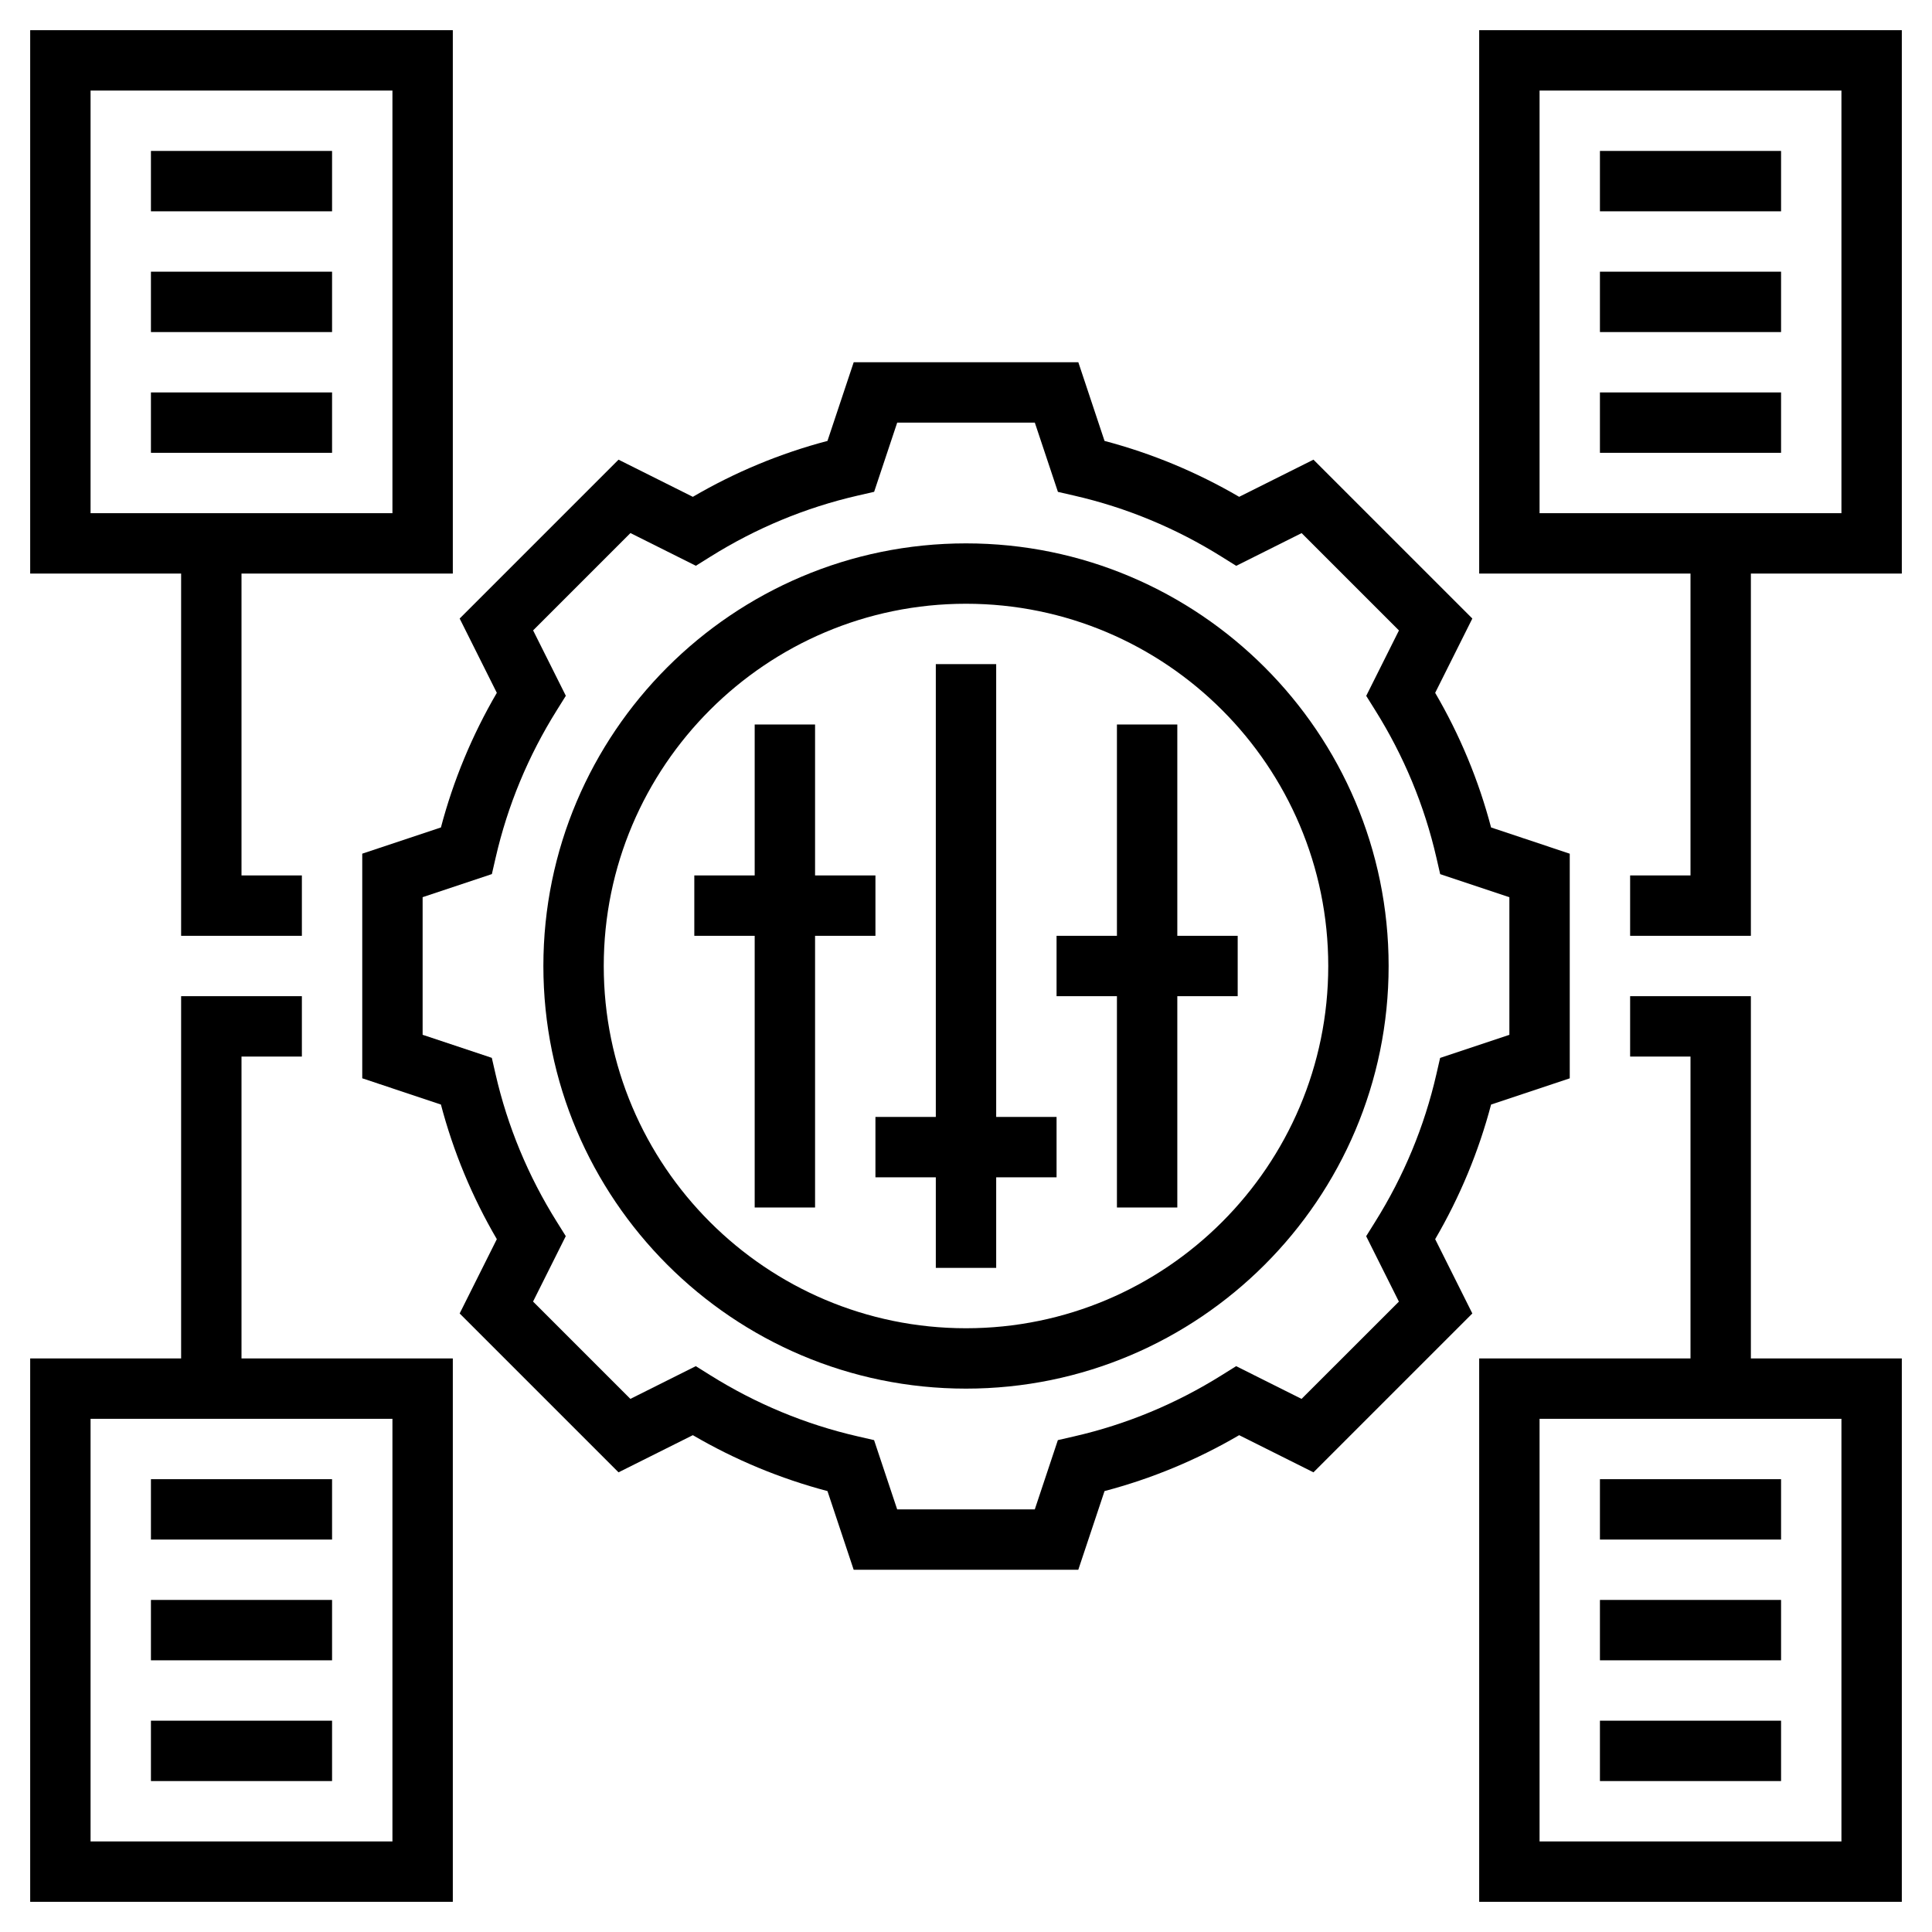
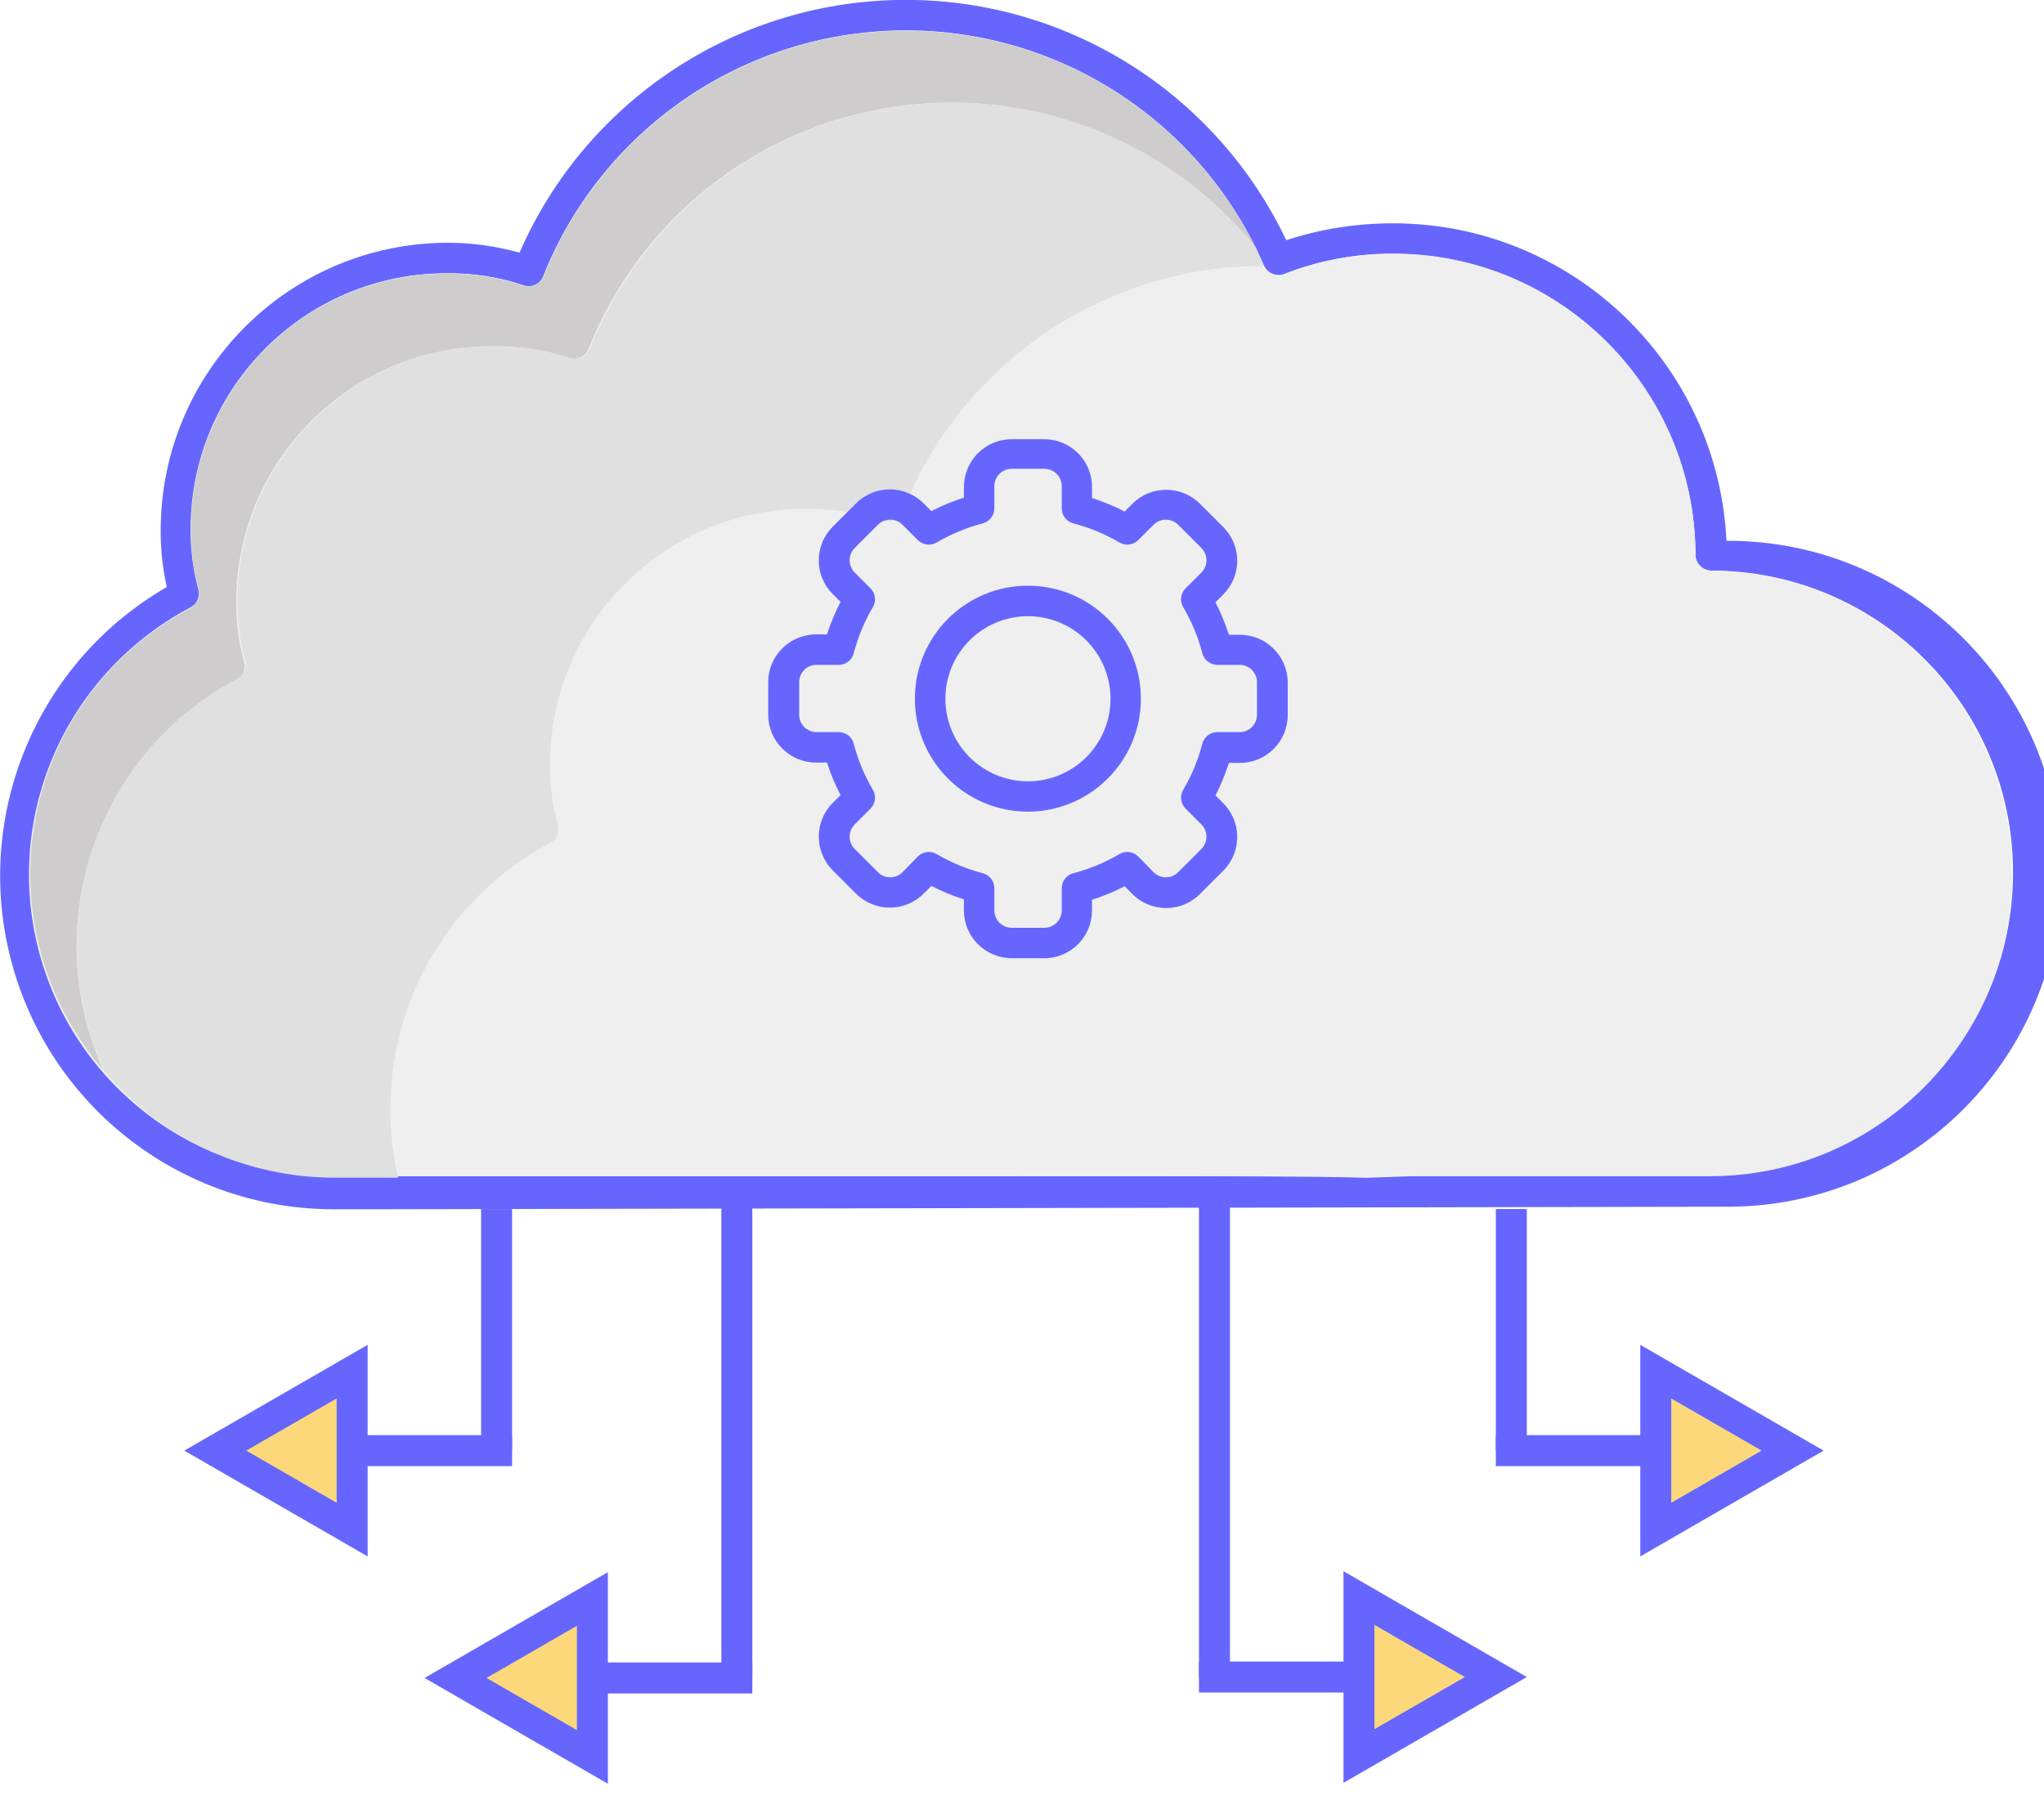
- <svg xmlns="http://www.w3.org/2000/svg" id="Layer_5" enable-background="new 0 0 64 64" height="512" viewBox="0 0 64 64" width="512">
-   <g>
-     <path d="m32 18c-7.72 0-14 6.28-14 14s6.28 14 14 14 14-6.28 14-14-6.28-14-14-14zm0 26c-6.617 0-12-5.383-12-12s5.383-12 12-12 12 5.383 12 12-5.383 12-12 12z" />
-     <path d="m49.394 36.59 2.606-.869v-7.441l-2.606-.869c-.411-1.561-1.032-3.057-1.852-4.46l1.231-2.461-5.263-5.263-2.461 1.231c-1.403-.819-2.899-1.44-4.46-1.852l-.868-2.606h-7.441l-.869 2.606c-1.561.411-3.057 1.032-4.46 1.852l-2.461-1.231-5.263 5.263 1.231 2.461c-.819 1.403-1.44 2.899-1.852 4.46l-2.606.868v7.441l2.606.869c.411 1.561 1.032 3.057 1.852 4.46l-1.231 2.461 5.263 5.263 2.461-1.231c1.403.819 2.899 1.44 4.46 1.852l.868 2.606h7.441l.869-2.606c1.561-.411 3.057-1.032 4.46-1.852l2.461 1.231 5.263-5.263-1.231-2.461c.819-1.403 1.44-2.899 1.852-4.459zm-6.278 9.75-2.167-1.084-.477.298c-1.514.948-3.156 1.63-4.881 2.026l-.548.126-.764 2.294h-4.559l-.765-2.294-.548-.126c-1.725-.396-3.367-1.078-4.881-2.026l-.477-.298-2.167 1.084-3.224-3.224 1.084-2.167-.298-.477c-.948-1.514-1.63-3.156-2.026-4.881l-.126-.548-2.292-.764v-4.559l2.294-.765.126-.548c.396-1.725 1.078-3.367 2.026-4.881l.298-.477-1.084-2.167 3.224-3.224 2.167 1.084.477-.298c1.514-.948 3.156-1.63 4.881-2.026l.548-.126.764-2.292h4.559l.765 2.294.548.126c1.725.396 3.367 1.078 4.881 2.026l.477.298 2.167-1.084 3.224 3.224-1.084 2.167.298.477c.948 1.514 1.63 3.156 2.026 4.881l.126.548 2.292.764v4.559l-2.294.765-.126.548c-.396 1.725-1.078 3.367-2.026 4.881l-.298.477 1.084 2.167z" />
-     <path d="m33 22h-2v15h-2v2h2v3h2v-3h2v-2h-2z" />
-     <path d="m39 31v-7h-2v7h-2v2h2v7h2v-7h2v-2z" />
-     <path d="m29 31v-2h-2v-5h-2v5h-2v2h2v9h2v-9z" />
-     <path d="m5 5h6v2h-6z" />
-     <path d="m5 9h6v2h-6z" />
-     <path d="m5 13h6v2h-6z" />
-     <path d="m5 49h6v2h-6z" />
-     <path d="m5 53h6v2h-6z" />
-     <path d="m5 57h6v2h-6z" />
-     <path d="m49 1v18h7v10h-2v2h4v-12h5v-18zm12 16h-10v-14h10z" />
-     <path d="m53 5h6v2h-6z" />
-     <path d="m53 9h6v2h-6z" />
-     <path d="m53 13h6v2h-6z" />
-     <path d="m53 49h6v2h-6z" />
-     <path d="m53 53h6v2h-6z" />
-     <path d="m53 57h6v2h-6z" />
-     <path d="m58 33h-4v2h2v10h-7v18h14v-18h-5zm3 28h-10v-14h10z" />
-     <path d="m6 31h4v-2h-2v-10h7v-18h-14v18h5zm-3-28h10v14h-10z" />
-     <path d="m8 35h2v-2h-4v12h-5v18h14v-18h-7zm5 26h-10v-14h10z" />
+ <svg xmlns="http://www.w3.org/2000/svg" id="SvgjsSvg1001" viewBox="0 0 263.92 232.44">
+   <defs>
+     <style>.cls-1{fill:#66f;}.cls-2{fill:#f0efef;}.cls-3{fill:#cecccc;}.cls-4{fill:#e0e0e0;}.cls-5{fill:#fcd87a;}.cls-5,.cls-6{stroke:#66f;stroke-miterlimit:10;stroke-width:4px;}.cls-6{fill:none;}</style>
+   </defs>
+   <g id="cloud">
+     <path class="cls-1" d="M113.07,260.2m-17.7-76.39h6.56m-36.3-.09H90.79m144.59-.12a43,43,0,0,0-.38-86,43.1,43.1,0,0,0-43.06-41,44.17,44.17,0,0,0-13.78,2.18,54.41,54.41,0,0,0-99,1.61,34.39,34.39,0,0,0-9.41-1.28A37.14,37.14,0,0,0,32.83,96.27a32,32,0,0,0,.79,7.3,43.07,43.07,0,0,0,21.53,80.36h5.44m144.63-.33h25.41m-36.3.12h5.94m-98.22-4.08H55.11a39,39,0,0,1-18.36-73.47,2,2,0,0,0,1-2.35,28.6,28.6,0,0,1-1-7.76,33,33,0,0,1,33-33,29.69,29.69,0,0,1,10,1.57,2,2,0,0,0,2.52-1.24,50.37,50.37,0,0,1,93-1.36,2.11,2.11,0,0,0,2.64,1.12A37.44,37.44,0,0,1,192,60.55a39,39,0,0,1,39,38.9,2.07,2.07,0,0,0,2,2,39,39,0,0,1,0,78l0,.16H194.45" transform="translate(-12.08 -27.76)" />
+     <path class="cls-2" d="M271.88,140.66a39,39,0,0,1-39,39H194.45l-6,.21c-5.8-.21-19.71-.19-25.85-.21H102.05c-6.14,0,67.92,0,51,0h-98a38.94,38.94,0,0,1-18.36-73.43,2.06,2.06,0,0,0,1-2.35,28.89,28.89,0,0,1-1-7.8,33,33,0,0,1,33-33,30.73,30.73,0,0,1,10,1.57,2.06,2.06,0,0,0,2.52-1.19,50.37,50.37,0,0,1,93-1.41,2.07,2.07,0,0,0,2.64,1.12A38.28,38.28,0,0,1,192,60.51a39,39,0,0,1,39,38.9,2.06,2.06,0,0,0,2,2.06,39,39,0,0,1,38.86,39.19Z" transform="translate(-12.08 -27.76)" />
+     <path class="cls-3" d="M174.08,59.72a50.37,50.37,0,0,0-86,13.08A2.07,2.07,0,0,1,85.59,74a30.74,30.74,0,0,0-10-1.53,33,33,0,0,0-33,33,28.54,28.54,0,0,0,1,7.8,2,2,0,0,1-1,2.35A38.86,38.86,0,0,0,25.45,166a38.81,38.81,0,0,1,11.3-59.74,2.06,2.06,0,0,0,1-2.35,28.89,28.89,0,0,1-1-7.8,33,33,0,0,1,33-33,30.73,30.73,0,0,1,10,1.57,2.06,2.06,0,0,0,2.52-1.19,50.37,50.37,0,0,1,91.87-3.88Z" transform="translate(-12.08 -27.76)" />
+     <path class="cls-4" d="M175.19,62.11a50,50,0,0,0-46.57,31.73A2.06,2.06,0,0,1,126.1,95a31.28,31.28,0,0,0-10-1.52,33,33,0,0,0-33,33,28.58,28.58,0,0,0,1,7.8,2,2,0,0,1-1,2.35A38.83,38.83,0,0,0,62.49,171.1a36.35,36.35,0,0,0,1,8.75H55.27a38.89,38.89,0,0,1-29.66-13.7,38.86,38.86,0,0,1,17.12-50.74,2,2,0,0,0,1-2.35,28.88,28.88,0,0,1-1-7.8,33,33,0,0,1,33-32.79,30.84,30.84,0,0,1,10,1.53,2.06,2.06,0,0,0,2.51-1.2,50.37,50.37,0,0,1,86-13.08Z" transform="translate(-12.08 -27.76)" />
+   </g>
+   <g id="gear">
+     <path class="cls-1" d="M146.91,151.51h-4.2a6.18,6.18,0,0,1-6.17-6.17v-1.43a26.55,26.55,0,0,1-4.2-1.74l-1,1a6.18,6.18,0,0,1-8.73,0l-3-3a6.17,6.17,0,0,1,0-8.73l1-1a26.59,26.59,0,0,1-1.75-4.2h-1.42a6.18,6.18,0,0,1-6.17-6.17v-4.21a6.18,6.18,0,0,1,6.17-6.17h1.42a27,27,0,0,1,1.75-4.2l-1-1a6.15,6.15,0,0,1,0-8.72l3-3a6.17,6.17,0,0,1,8.73,0l1,1a26.55,26.55,0,0,1,4.2-1.74V90.65a6.18,6.18,0,0,1,6.17-6.17h4.2a6.17,6.17,0,0,1,6.17,6.17v1.43a26.65,26.65,0,0,1,4.21,1.74l1-1a6.18,6.18,0,0,1,8.73,0l3,3a6.15,6.15,0,0,1,0,8.72l-1,1a28,28,0,0,1,1.74,4.2h1.42a6.18,6.18,0,0,1,6.17,6.17v4.21a6.18,6.18,0,0,1-6.17,6.17h-1.42a27.52,27.52,0,0,1-1.74,4.2l1,1a6.17,6.17,0,0,1,0,8.73l-3,3a6.17,6.17,0,0,1-8.73,0l-1-1a26.65,26.65,0,0,1-4.21,1.74v1.43A6.17,6.17,0,0,1,146.91,151.51ZM133,138.05a23.5,23.5,0,0,0,6,2.49,2,2,0,0,1,1.47,1.9v2.9a2.25,2.25,0,0,0,2.25,2.24h4.2a2.25,2.25,0,0,0,2.25-2.24v-2.9a2,2,0,0,1,1.47-1.9,23.35,23.35,0,0,0,6-2.49,2,2,0,0,1,2.39.3l2,2.05a2.23,2.23,0,0,0,3.17,0l3-3a2.24,2.24,0,0,0,0-3.17l-2.06-2.06a2,2,0,0,1-.3-2.39,22.86,22.86,0,0,0,2.49-6,2,2,0,0,1,1.9-1.47h2.9a2.24,2.24,0,0,0,2.25-2.24v-4.21a2.25,2.25,0,0,0-2.25-2.24h-2.9a2,2,0,0,1-1.9-1.47,22.86,22.86,0,0,0-2.49-6,2,2,0,0,1,.3-2.39l2.06-2.05a2.25,2.25,0,0,0,0-3.18l-3-3a2.24,2.24,0,0,0-3.17,0l-2,2a2,2,0,0,1-2.39.3,23.71,23.71,0,0,0-6-2.49,2,2,0,0,1-1.47-1.9v-2.9a2.25,2.25,0,0,0-2.25-2.24h-4.2a2.25,2.25,0,0,0-2.25,2.24v2.9a2,2,0,0,1-1.47,1.9,23.86,23.86,0,0,0-6,2.49,2,2,0,0,1-2.39-.3l-2-2a2.23,2.23,0,0,0-3.17,0l-3,3a2.24,2.24,0,0,0,0,3.17l2.06,2.06a2,2,0,0,1,.3,2.39,22.86,22.86,0,0,0-2.49,6,2,2,0,0,1-1.9,1.47h-2.9a2.24,2.24,0,0,0-2.24,2.24v4.21a2.24,2.24,0,0,0,2.24,2.24h2.9a2,2,0,0,1,1.9,1.47,22.86,22.86,0,0,0,2.49,6,2,2,0,0,1-.3,2.39l-2.06,2.06a2.25,2.25,0,0,0,0,3.17l3,3a2.23,2.23,0,0,0,3.17,0l2-2.05a2,2,0,0,1,2.39-.3Z" transform="translate(-12.08 -27.76)" />
+     <path class="cls-1" d="M144.81,132.58A14.59,14.59,0,1,1,159.39,118,14.6,14.6,0,0,1,144.81,132.58Zm0-25.24A10.66,10.66,0,1,0,155.47,118a10.67,10.67,0,0,0-10.66-10.66Z" transform="translate(-12.08 -27.76)" />
+   </g>
+   <g id="arrow3">
+     <polygon class="cls-5" points="58.82 216.7 76.49 206.5 76.49 226.9 58.82 216.7" />
+     <line class="cls-6" x1="95.14" y1="155.96" x2="95.14" y2="216.7" />
+     <line class="cls-6" x1="97.14" y1="216.7" x2="76.49" y2="216.7" />
+   </g>
+   <g id="arrow2">
+     <line class="cls-5" x1="195.14" y1="156.14" x2="195.14" y2="187.34" />
+     <line class="cls-5" x1="193.14" y1="187.34" x2="213.8" y2="187.34" />
+     <polygon class="cls-5" points="231.46 187.34 213.79 177.14 213.79 197.54 231.46 187.34" />
+   </g>
+   <g id="arrow">
+     <polygon class="cls-5" points="193.14 216.58 175.47 206.38 175.47 226.78 193.14 216.58" />
+     <line class="cls-6" x1="156.81" y1="155.84" x2="156.81" y2="216.58" />
+     <line class="cls-6" x1="154.81" y1="216.58" x2="175.47" y2="216.58" />
+   </g>
+   <g id="arrow2-2" data-name="arrow2">
+     <line class="cls-6" x1="64.12" y1="156.14" x2="64.12" y2="187.34" />
+     <line class="cls-6" x1="66.12" y1="187.34" x2="45.47" y2="187.34" />
+     <polygon class="cls-5" points="27.8 187.34 45.47 177.14 45.47 197.54 27.8 187.34" />
  </g>
</svg>
